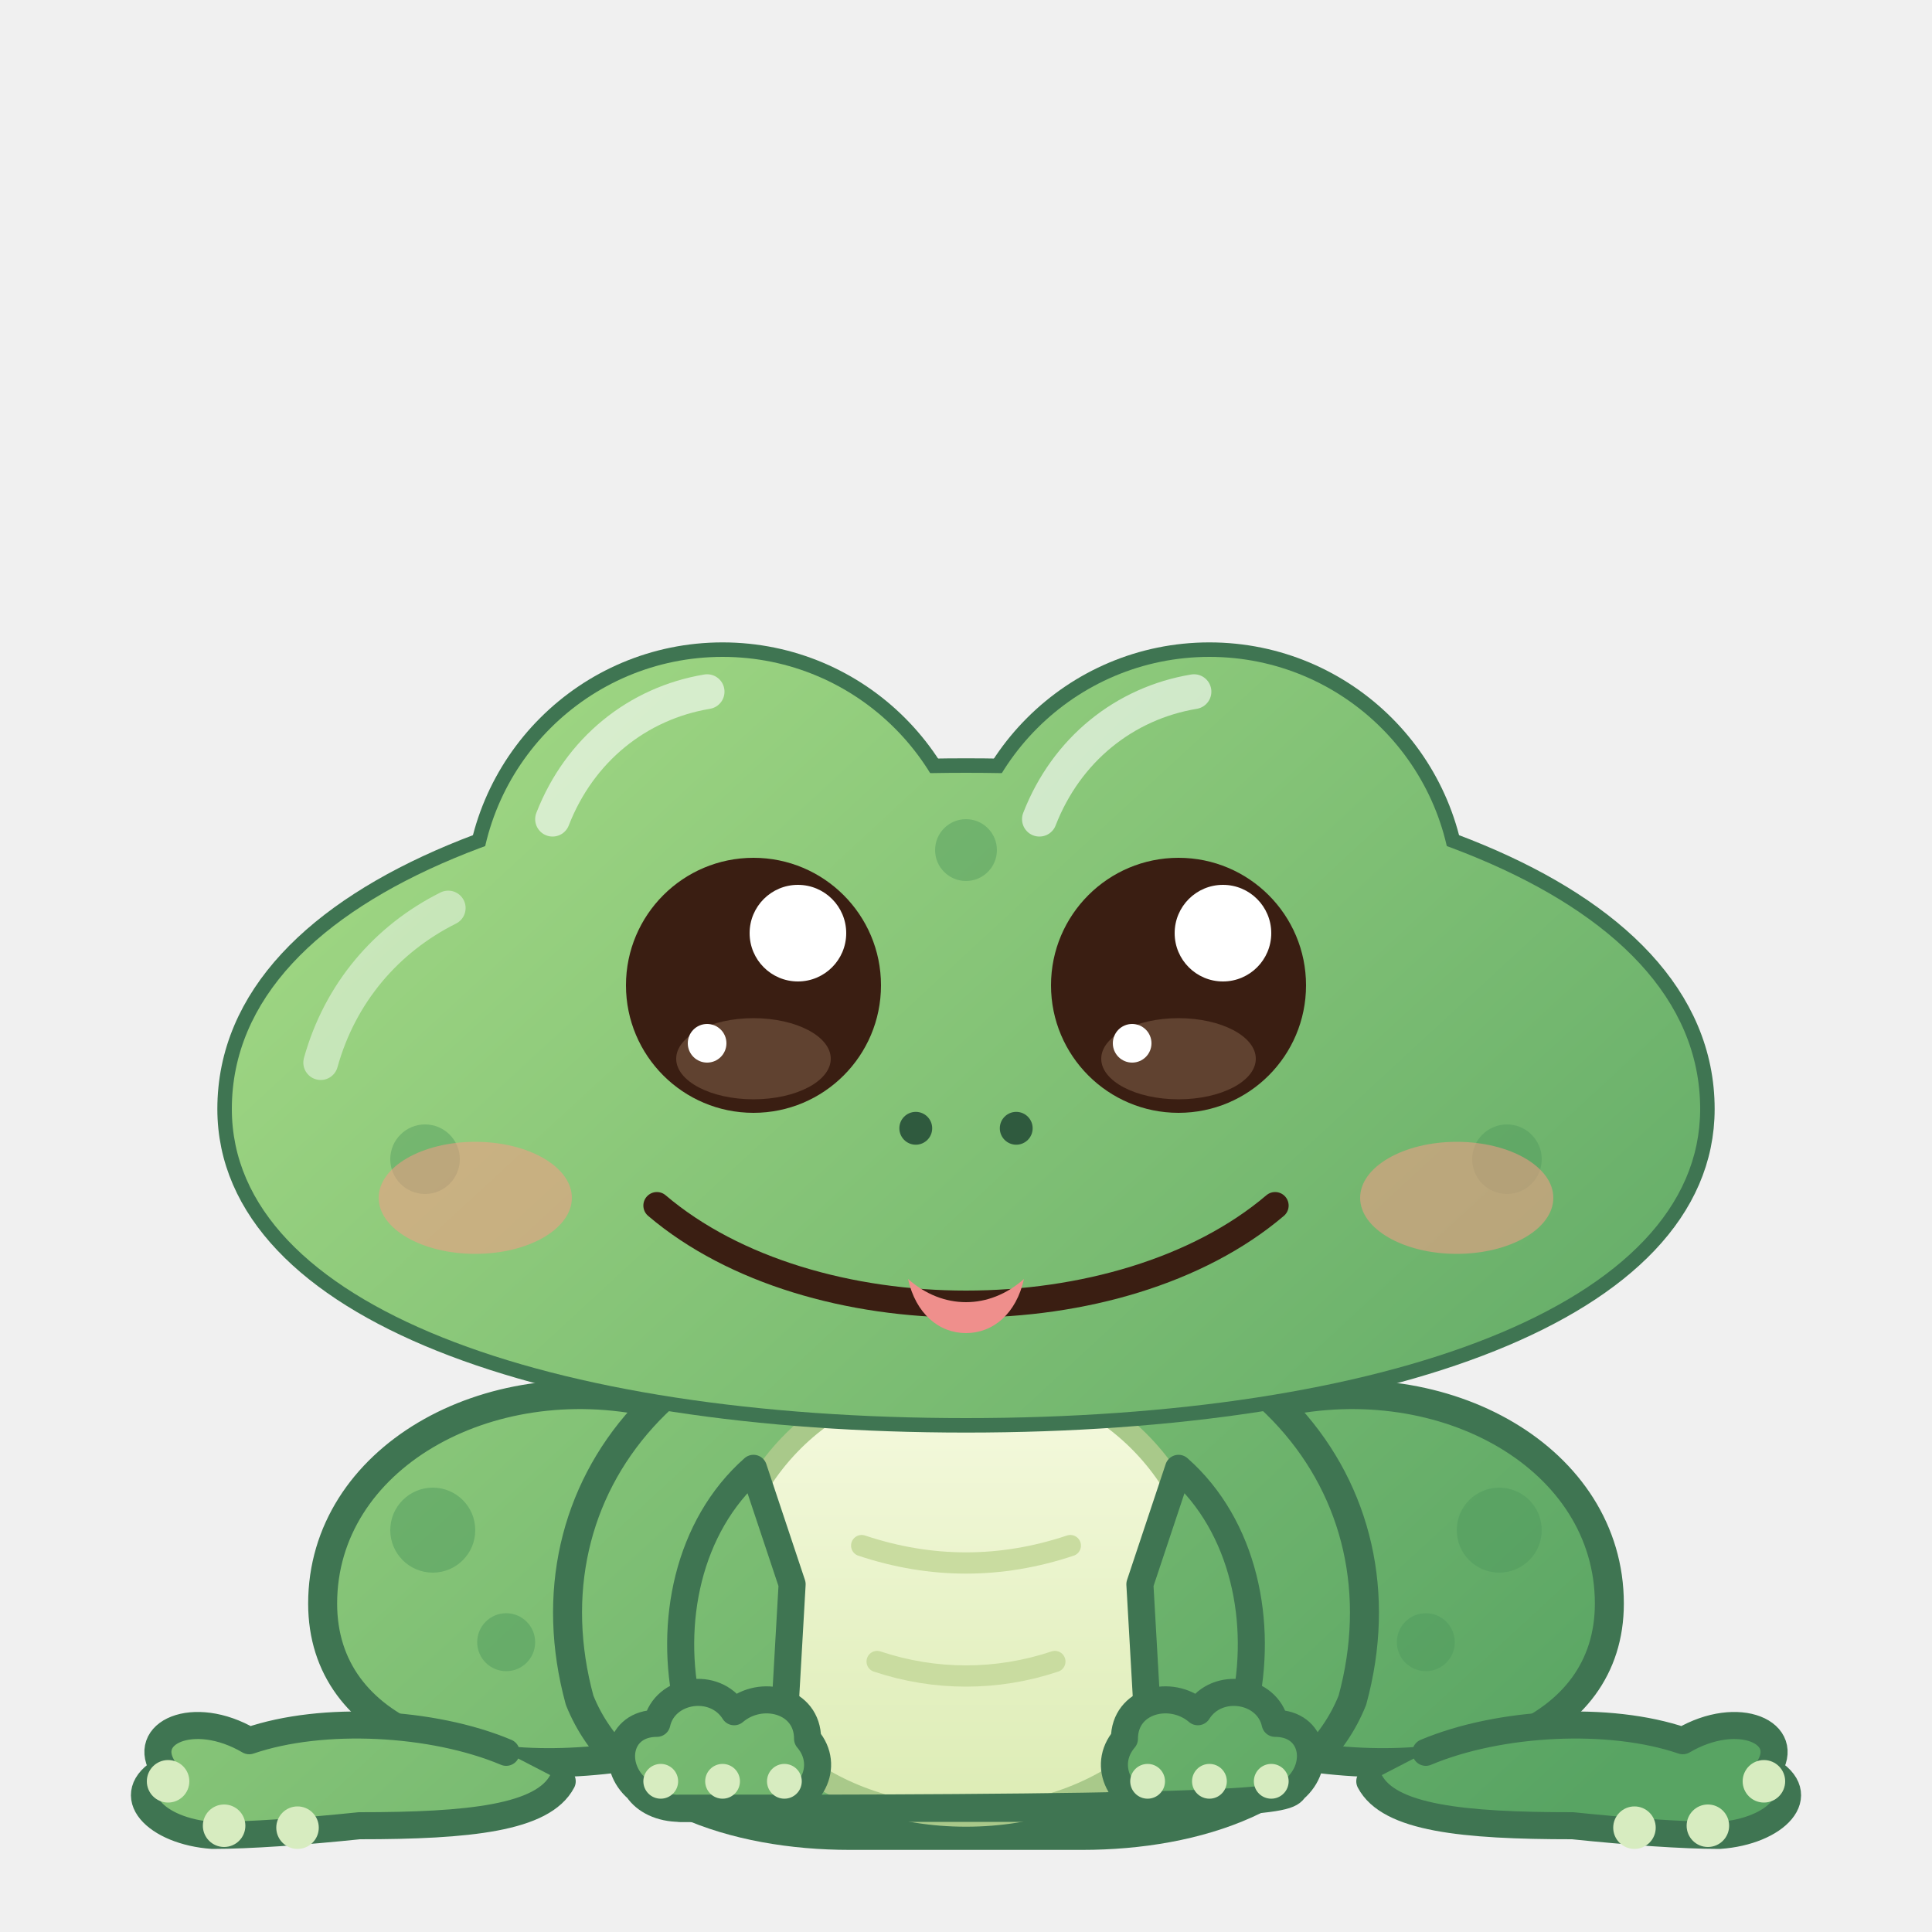
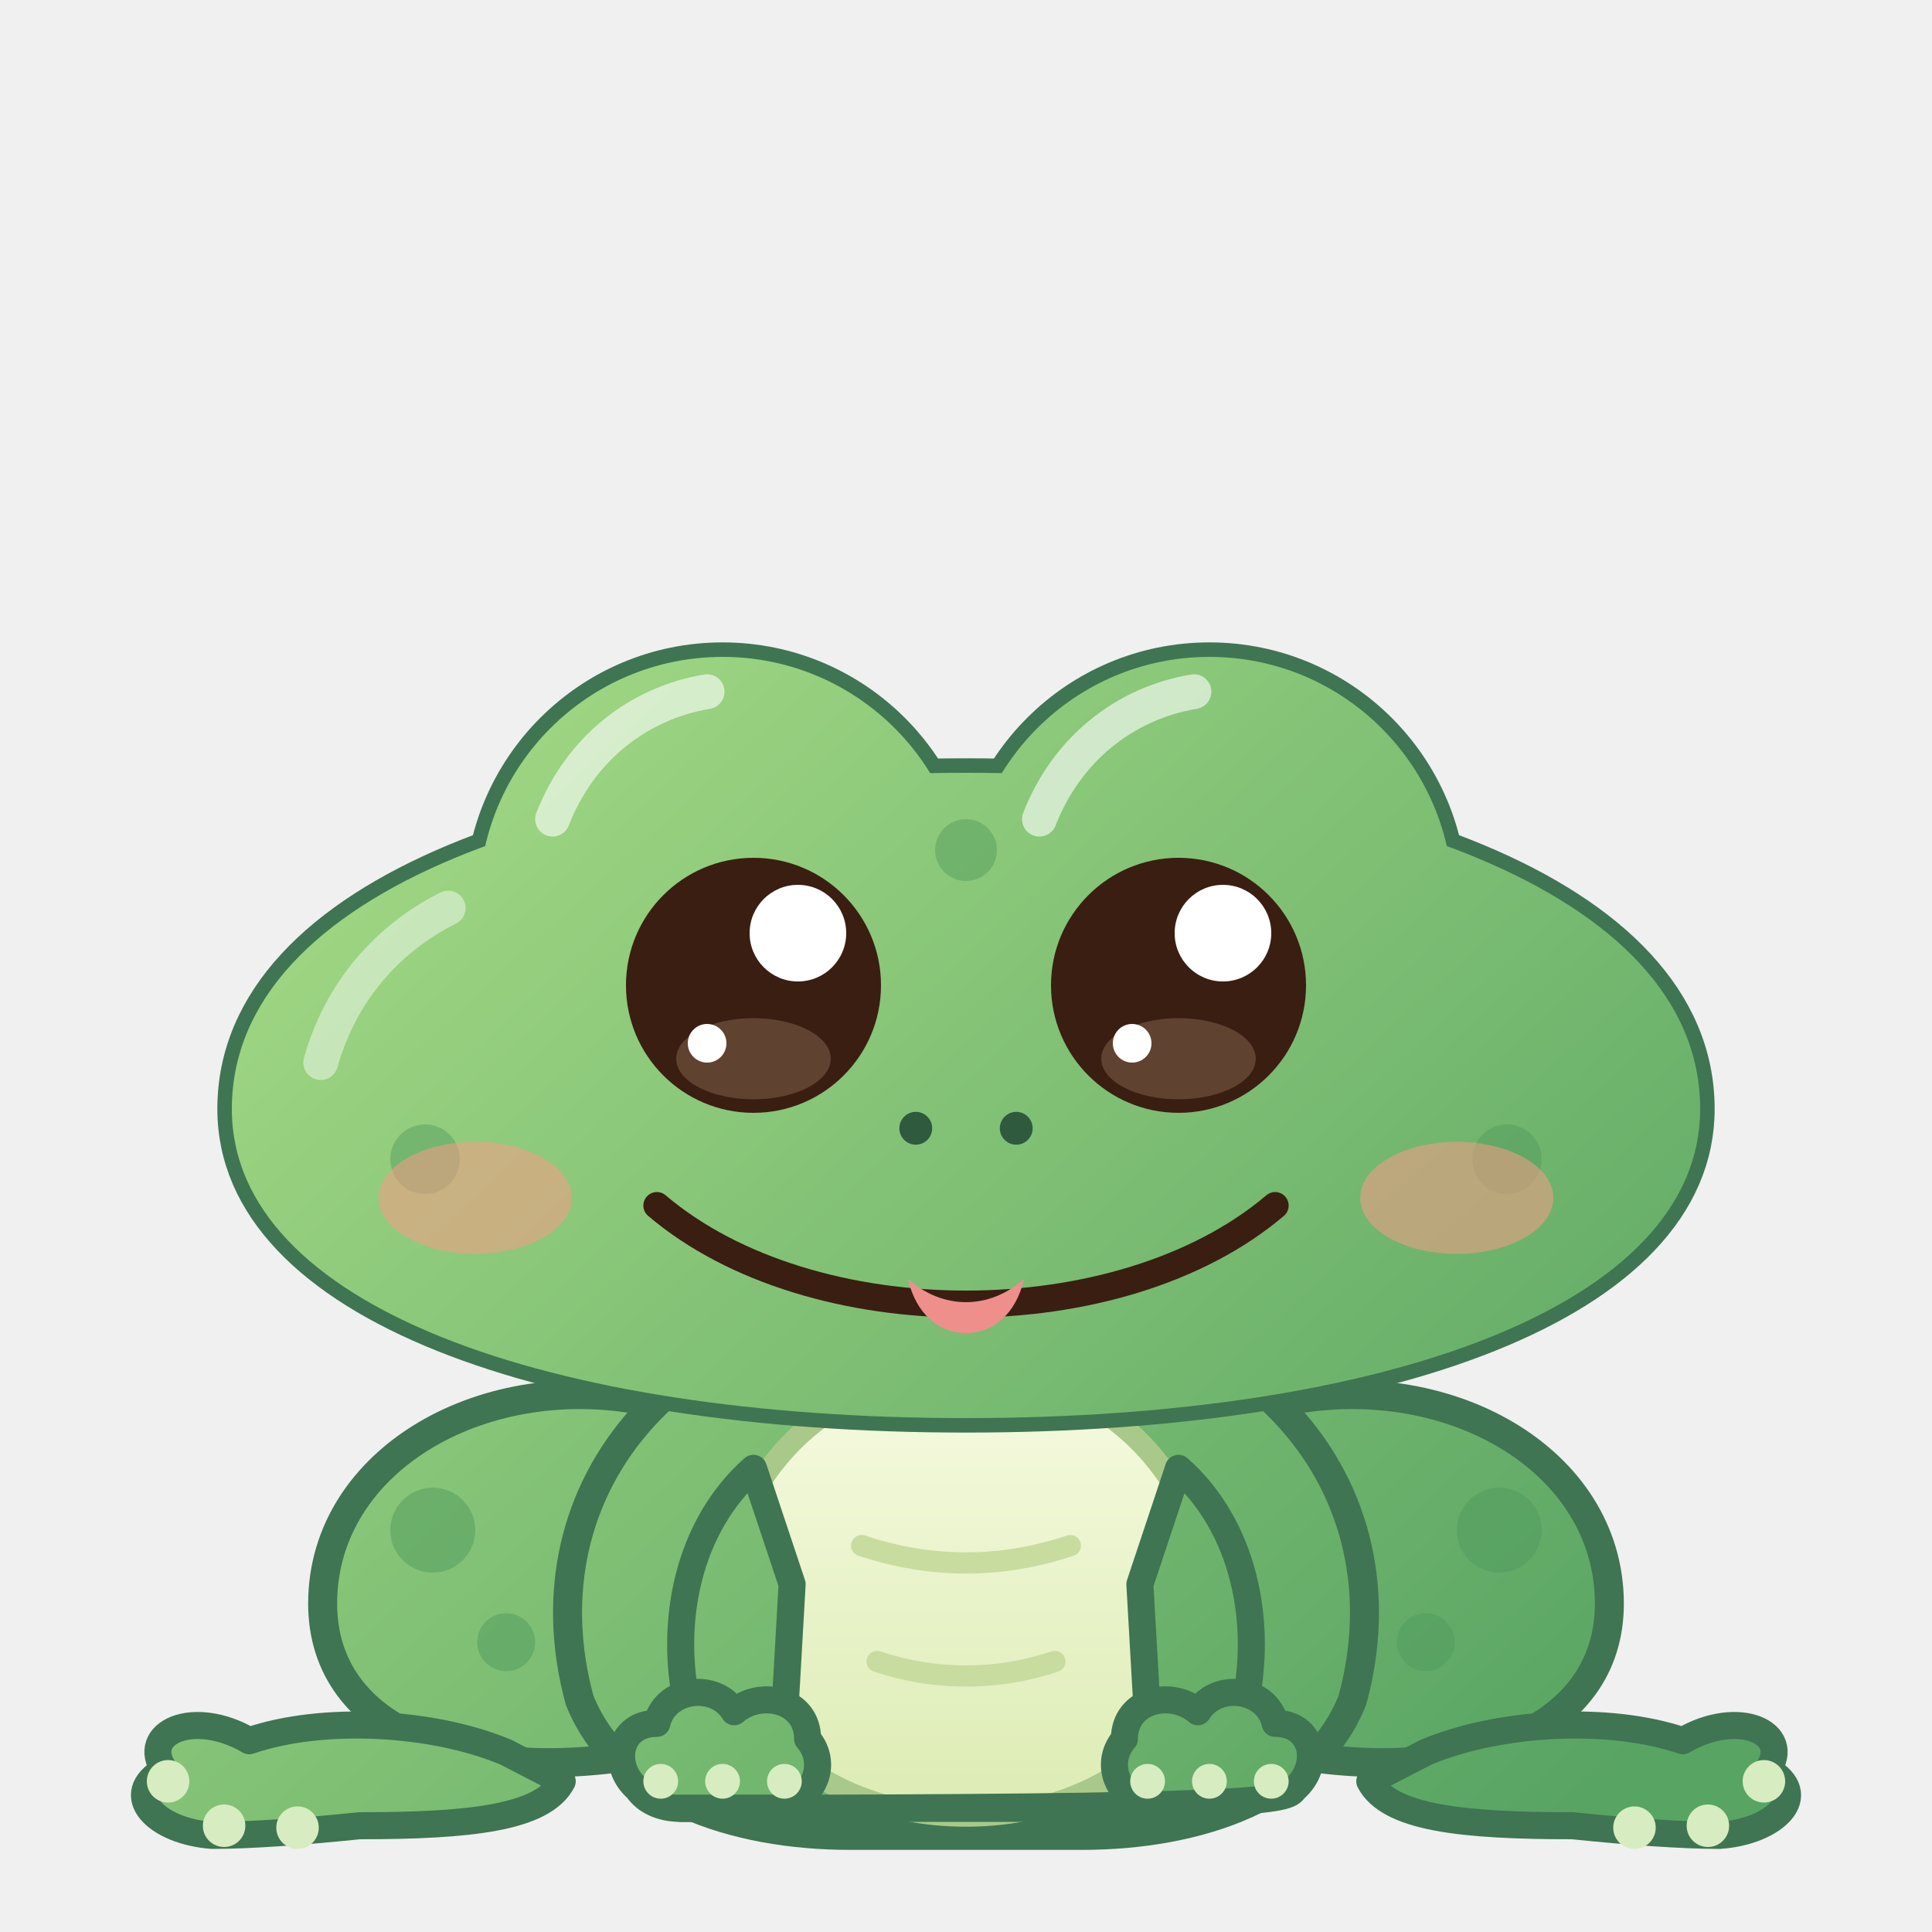
<svg xmlns="http://www.w3.org/2000/svg" viewBox="0 0 100 100" width="480" height="480">
  <defs>
    <linearGradient id="ribbit-f2-skin" gradientUnits="userSpaceOnUse" x1="20" y1="30" x2="80" y2="95">
      <stop offset="0" stop-color="#a6db86" />
      <stop offset="1" stop-color="#58a463" />
    </linearGradient>
    <linearGradient id="ribbit-f2-belly" x1="0" y1="0" x2="0" y2="1">
      <stop offset="0" stop-color="#f6fae0" />
      <stop offset="1" stop-color="#dcecb4" />
    </linearGradient>
    <linearGradient id="ribbit-f2-gold" x1="0" y1="0" x2="1" y2="1">
      <stop offset="0" stop-color="#ffe08a" />
      <stop offset="1" stop-color="#e5a93a" />
    </linearGradient>
  </defs>
  <g>
    <path d="M33.8 72.6 C25.2 70.7 16.7 75.5 16.7 83.0 C16.7 89.7 24.3 92.5 33.8 90.7Z" fill="url(#ribbit-f2-skin)" stroke="#3f7552" stroke-width="1.5" stroke-linejoin="round" stroke-linecap="round" />
    <path d="M66.2 72.6 C74.8 70.7 83.3 75.5 83.3 83.0 C83.3 89.7 75.7 92.5 66.2 90.7Z" fill="url(#ribbit-f2-skin)" stroke="#3f7552" stroke-width="1.5" stroke-linejoin="round" stroke-linecap="round" />
    <circle cx="22.4" cy="79.2" r="2.2" fill="#4f9a5e" opacity=".5" />
    <circle cx="77.6" cy="79.2" r="2.2" fill="#4f9a5e" opacity=".5" />
    <circle cx="26.2" cy="85.0" r="1.5" fill="#4f9a5e" opacity=".5" />
    <circle cx="73.8" cy="85.0" r="1.5" fill="#4f9a5e" opacity=".5" />
-     <path d="M26.2 90.7 C22.4 89.1 16.7 88.8 12.9 90.1 10.0 88.4 7.2 89.7 8.5 91.6 6.2 92.9 8.1 94.8 11.0 95.0 12.9 95.0 15.7 94.8 18.6 94.5 24.3 94.5 28.1 94.1 29.1 92.2 26.2 90.7Z" fill="url(#ribbit-f2-skin)" stroke="#3f7552" stroke-width="1.4" stroke-linejoin="round" stroke-linecap="round" />
-     <path d="M73.8 90.7 C77.6 89.1 83.3 88.8 87.1 90.1 90 88.4 92.8 89.7 91.5 91.6 93.8 92.9 91.9 94.8 89 95.0 87.1 95.0 84.3 94.8 81.4 94.5 75.7 94.5 71.9 94.1 70.9 92.2 73.8 90.7Z" fill="url(#ribbit-f2-skin)" stroke="#3f7552" stroke-width="1.4" stroke-linejoin="round" stroke-linecap="round" />
+     <path d="M26.2 90.7 C22.4 89.1 16.7 88.8 12.9 90.1 10.0 88.4 7.2 89.7 8.5 91.6 6.2 92.9 8.1 94.8 11.0 95.0 12.9 95.0 15.7 94.8 18.6 94.5 24.3 94.5 28.1 94.1 29.1 92.2Z" fill="url(#ribbit-f2-skin)" stroke="#3f7552" stroke-width="1.4" stroke-linejoin="round" stroke-linecap="round" />
+     <path d="M73.8 90.7 C77.6 89.1 83.3 88.8 87.1 90.1 90 88.4 92.8 89.7 91.5 91.6 93.8 92.9 91.9 94.8 89 95.0 87.1 95.0 84.3 94.8 81.4 94.5 75.7 94.5 71.9 94.1 70.9 92.2Z" fill="url(#ribbit-f2-skin)" stroke="#3f7552" stroke-width="1.4" stroke-linejoin="round" stroke-linecap="round" />
    <circle cx="8.7" cy="92.2" r="1.1" fill="#d7ecc0" />
    <circle cx="91.3" cy="92.2" r="1.1" fill="#d7ecc0" />
    <circle cx="11.6" cy="94.5" r="1.1" fill="#d7ecc0" />
    <circle cx="88.4" cy="94.5" r="1.1" fill="#d7ecc0" />
    <circle cx="15.4" cy="94.6" r="1.1" fill="#d7ecc0" />
    <circle cx="84.6" cy="94.6" r="1.1" fill="#d7ecc0" />
    <path d="M30 88C27 77 35 67 50 67 65 67 73 77 70 88 68 93 62 95 56 95H44C38 95 32 93 30 88Z" fill="url(#ribbit-f2-skin)" stroke="#3f7552" stroke-width="1.5" stroke-linejoin="round" stroke-linecap="round" />
    <path d="M50 71C57.6 71 62.6 77 62.6 83.4 62.6 89.6 57 94 50 94S37.4 89.6 37.4 83.4C37.4 77 42.4 71 50 71Z" fill="url(#ribbit-f2-belly)" stroke="#a9c98a" stroke-width="1.1" stroke-linejoin="round" stroke-linecap="round" />
    <path d="M44.6 80c3.6 1.2 7.2 1.2 10.8 0M45.4 86c3 1 6.2 1 9.2 0" fill="none" stroke="#c9dca0" stroke-width="1.1" stroke-linecap="round" />
    <path d="M39 76C35.6 79 34.6 84 35.6 88.4L40.6 89 41 82Z" fill="url(#ribbit-f2-skin)" stroke="#3f7552" stroke-width="1.4" stroke-linejoin="round" stroke-linecap="round" />
    <path d="M61 76C64.4 79 65.4 84 64.4 88.4L59.4 89 59 82Z" fill="url(#ribbit-f2-skin)" stroke="#3f7552" stroke-width="1.4" stroke-linejoin="round" stroke-linecap="round" />
    <path d="M33 92.6C31.6 91.4 32 89.2 34 89.2 34.4 87.4 37 87 38 88.6 39.4 87.4 41.8 88 41.8 90 43 91.4 42 93.4 40 93.6H35.2C34.2 93.6 33.4 93.2 33 92.6Z" fill="url(#ribbit-f2-skin)" stroke="#3f7552" stroke-width="1.4" stroke-linejoin="round" stroke-linecap="round" />
    <path d="M67 92.6C68.4 91.4 68 89.2 66 89.2 65.6 87.4 63 87 62 88.6 60.6 87.4 58.2 88 58.2 90 57 91.4 58 93.4 60 93.6H35.2C65.8 93.6 66.6 93.2 67 92.6Z" fill="url(#ribbit-f2-skin)" stroke="#3f7552" stroke-width="1.4" stroke-linejoin="round" stroke-linecap="round" />
    <circle cx="34.2" cy="92.2" r=".9" fill="#d7ecc0" />
    <circle cx="65.8" cy="92.2" r=".9" fill="#d7ecc0" />
    <circle cx="37.4" cy="92.2" r=".9" fill="#d7ecc0" />
    <circle cx="62.6" cy="92.2" r=".9" fill="#d7ecc0" />
    <circle cx="40.6" cy="92.2" r=".9" fill="#d7ecc0" />
    <circle cx="59.4" cy="92.2" r=".9" fill="#d7ecc0" />
    <path d="M50 40C70 40 88 46 88 57.4 88 67.6 71.6 73.4 50 73.4S12 67.6 12 57.4C12 46 30 40 50 40Z" fill="url(#ribbit-f2-skin)" stroke="#3f7552" stroke-width="1.5" stroke-linejoin="round" stroke-linecap="round" />
    <circle cx="37.4" cy="46.6" r="12.6" fill="url(#ribbit-f2-skin)" stroke="#3f7552" stroke-width="1.5" />
    <circle cx="62.6" cy="46.6" r="12.6" fill="url(#ribbit-f2-skin)" stroke="#3f7552" stroke-width="1.5" />
    <path d="M50 40C70 40 88 46 88 57.4 88 67.6 71.6 73.4 50 73.4S12 67.6 12 57.4C12 46 30 40 50 40Z" fill="url(#ribbit-f2-skin)" stroke="none" stroke-linejoin="round" stroke-linecap="round" />
    <circle cx="37.4" cy="46.6" r="12.6" fill="url(#ribbit-f2-skin)" stroke="none" />
    <circle cx="62.6" cy="46.6" r="12.6" fill="url(#ribbit-f2-skin)" stroke="none" />
    <path d="M28.6 42.4c1.4-3.6 4.4-6 8-6.6M53.8 42.4c1.4-3.6 4.4-6 8-6.6" fill="none" stroke="#fff" stroke-width="1.8" stroke-linecap="round" opacity=".6" />
    <path d="M16.6 55c1-3.6 3.4-6.4 6.6-8" fill="none" stroke="#fff" stroke-width="1.8" stroke-linecap="round" opacity=".45" />
    <circle cx="22" cy="60" r="1.8" fill="#4f9a5e" opacity=".45" />
    <circle cx="78" cy="60" r="1.8" fill="#4f9a5e" opacity=".45" />
    <circle cx="50" cy="44" r="1.6" fill="#4f9a5e" opacity=".45" />
    <circle cx="39" cy="51" r="6.6" fill="#3a1e12" />
    <ellipse cx="39" cy="54.8" rx="4" ry="2.1" fill="#7a5a44" opacity=".6" />
    <circle cx="41.3" cy="48.3" r="2.5" fill="#fff" />
    <circle cx="36.6" cy="54" r="1" fill="#fff" />
    <circle cx="61" cy="51" r="6.6" fill="#3a1e12" />
    <ellipse cx="61" cy="54.8" rx="4" ry="2.1" fill="#7a5a44" opacity=".6" />
    <circle cx="63.3" cy="48.3" r="2.5" fill="#fff" />
    <circle cx="58.6" cy="54" r="1" fill="#fff" />
    <ellipse cx="24.6" cy="62" rx="5" ry="2.9" fill="#f79a86" opacity=".55" />
    <ellipse cx="75.4" cy="62" rx="5" ry="2.9" fill="#f79a86" opacity=".55" />
    <circle cx="47.4" cy="58.4" r=".85" fill="#2f5a3e" />
    <circle cx="52.6" cy="58.4" r=".85" fill="#2f5a3e" />
    <path d="M34 62.4c8 6.8 24 6.8 32 0" fill="none" stroke="#3a1e12" stroke-width="1.4" stroke-linecap="round" />
    <path d="M47 66.2c1.8 1.6 4.2 1.6 6 0-.4 1.8-1.6 2.8-3 2.8s-2.6-1-3-2.8z" fill="#ef8f8c" />
  </g>
</svg>
